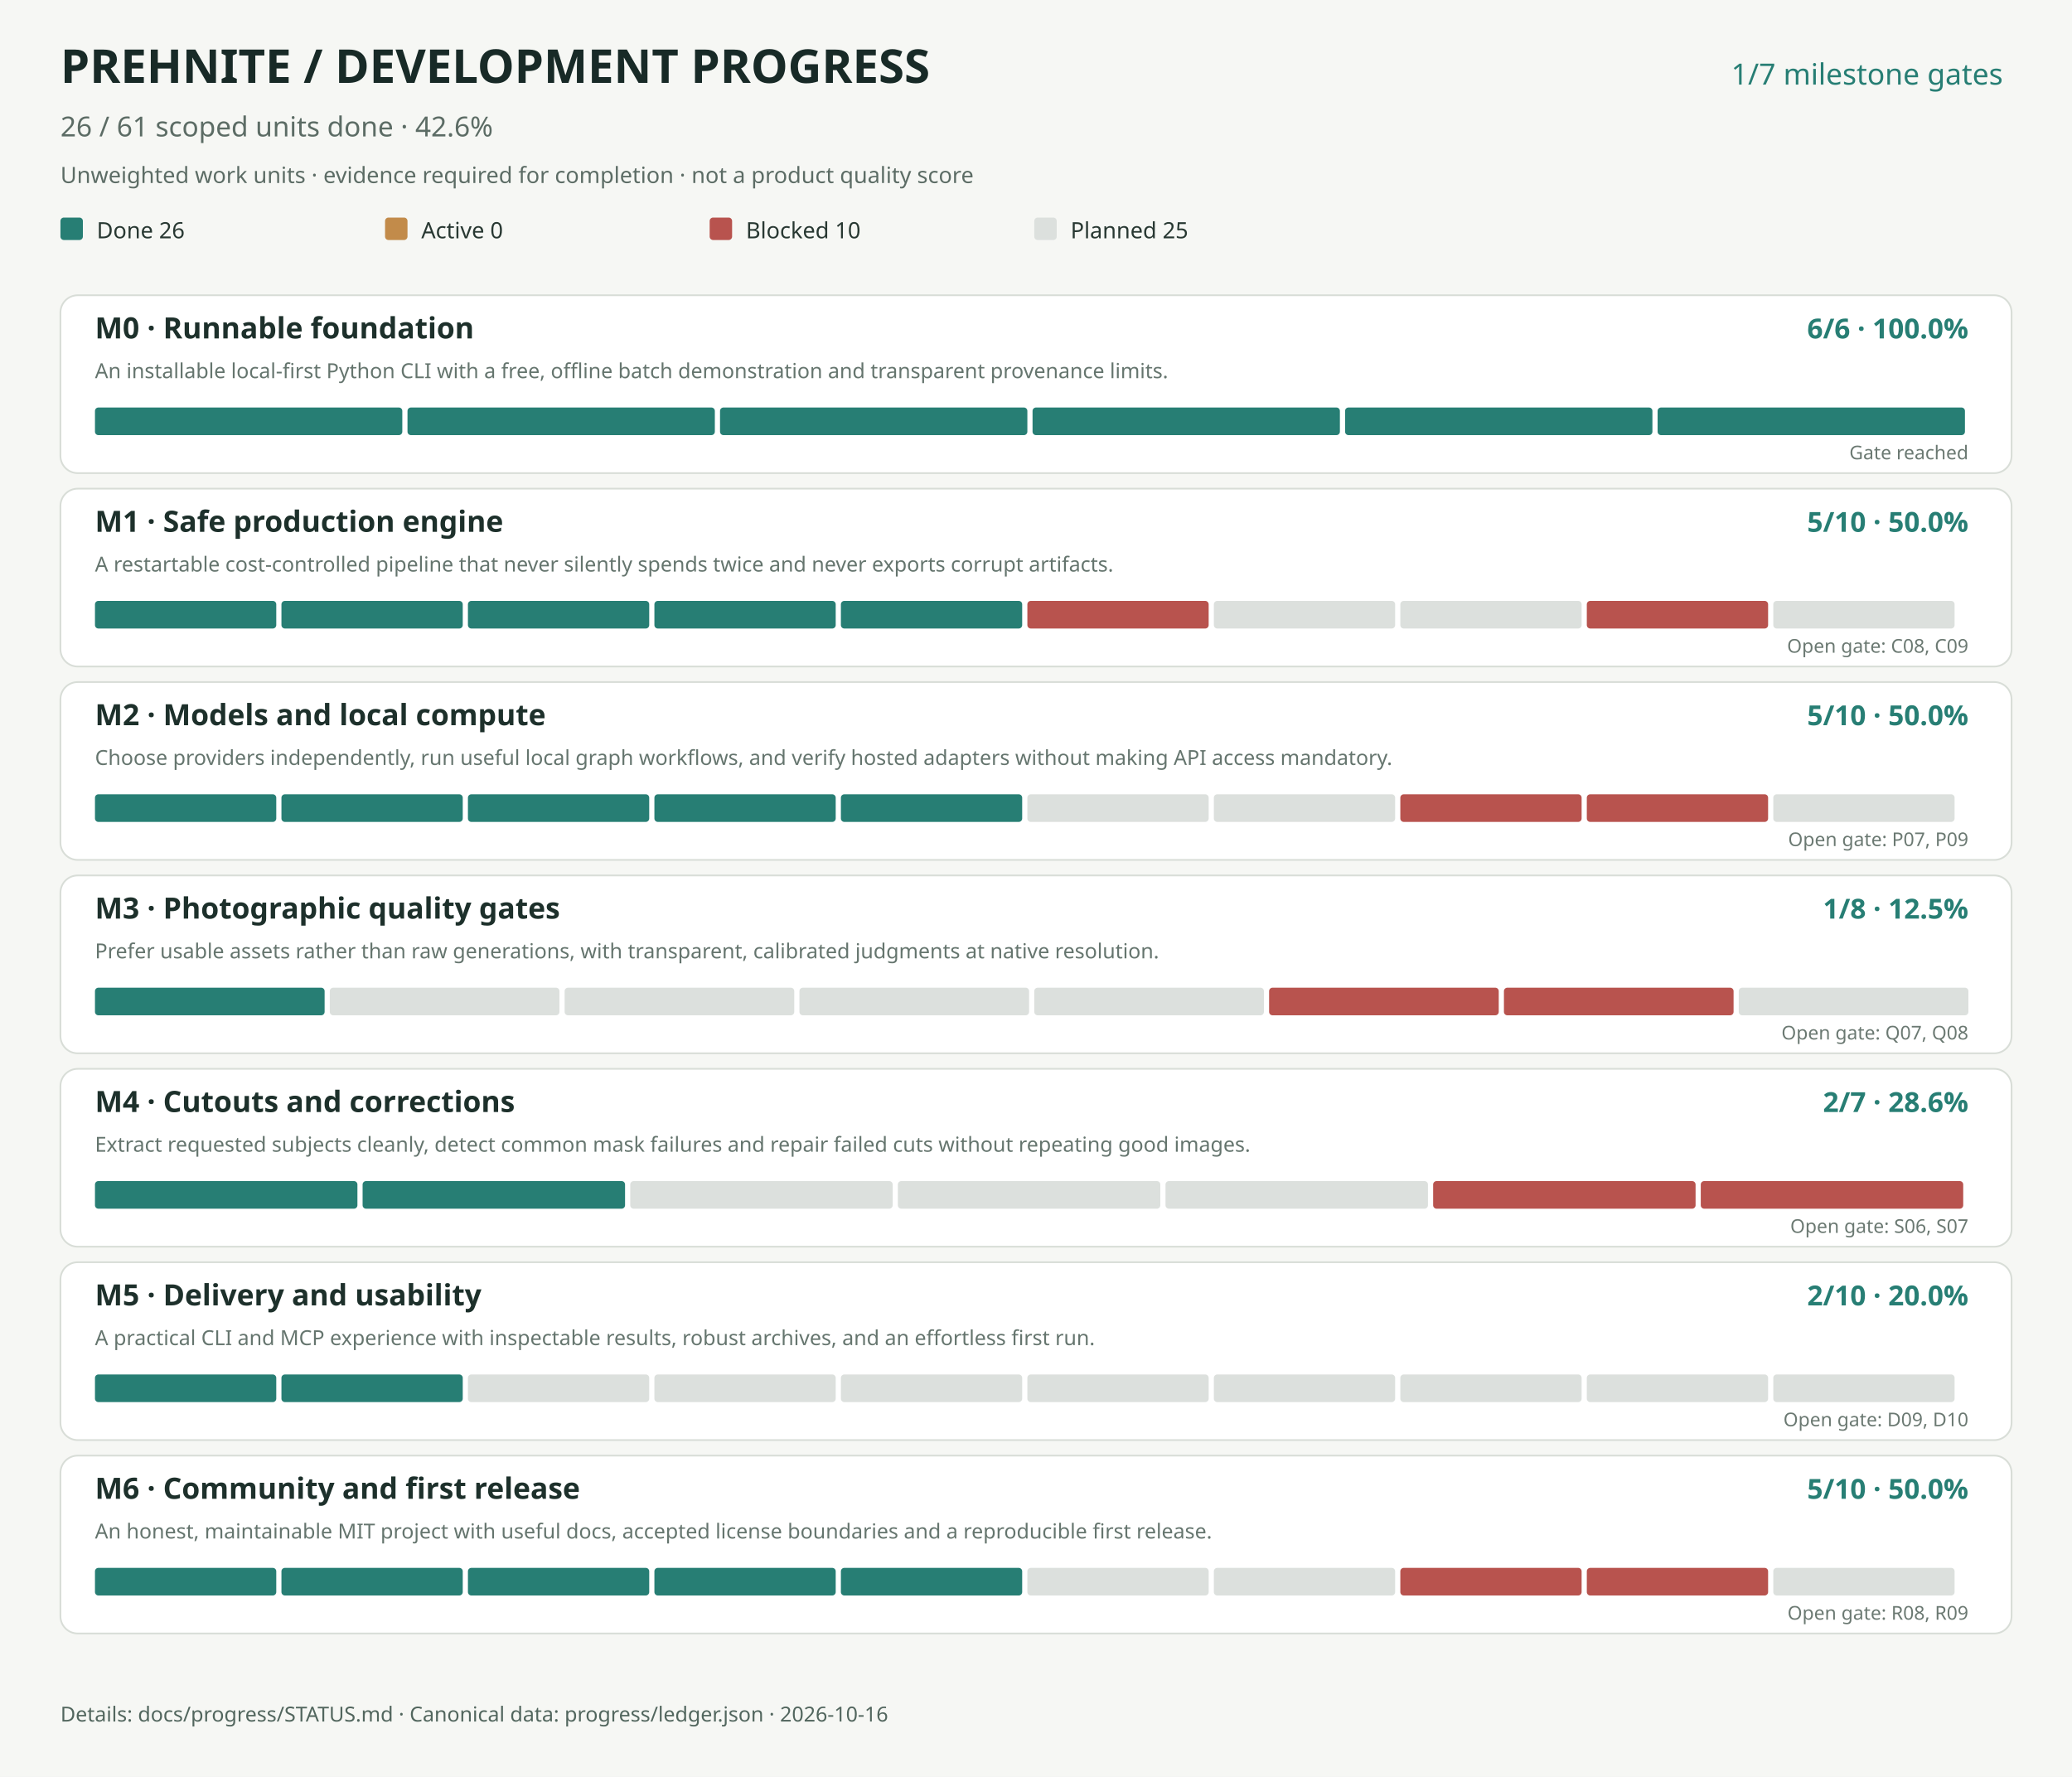
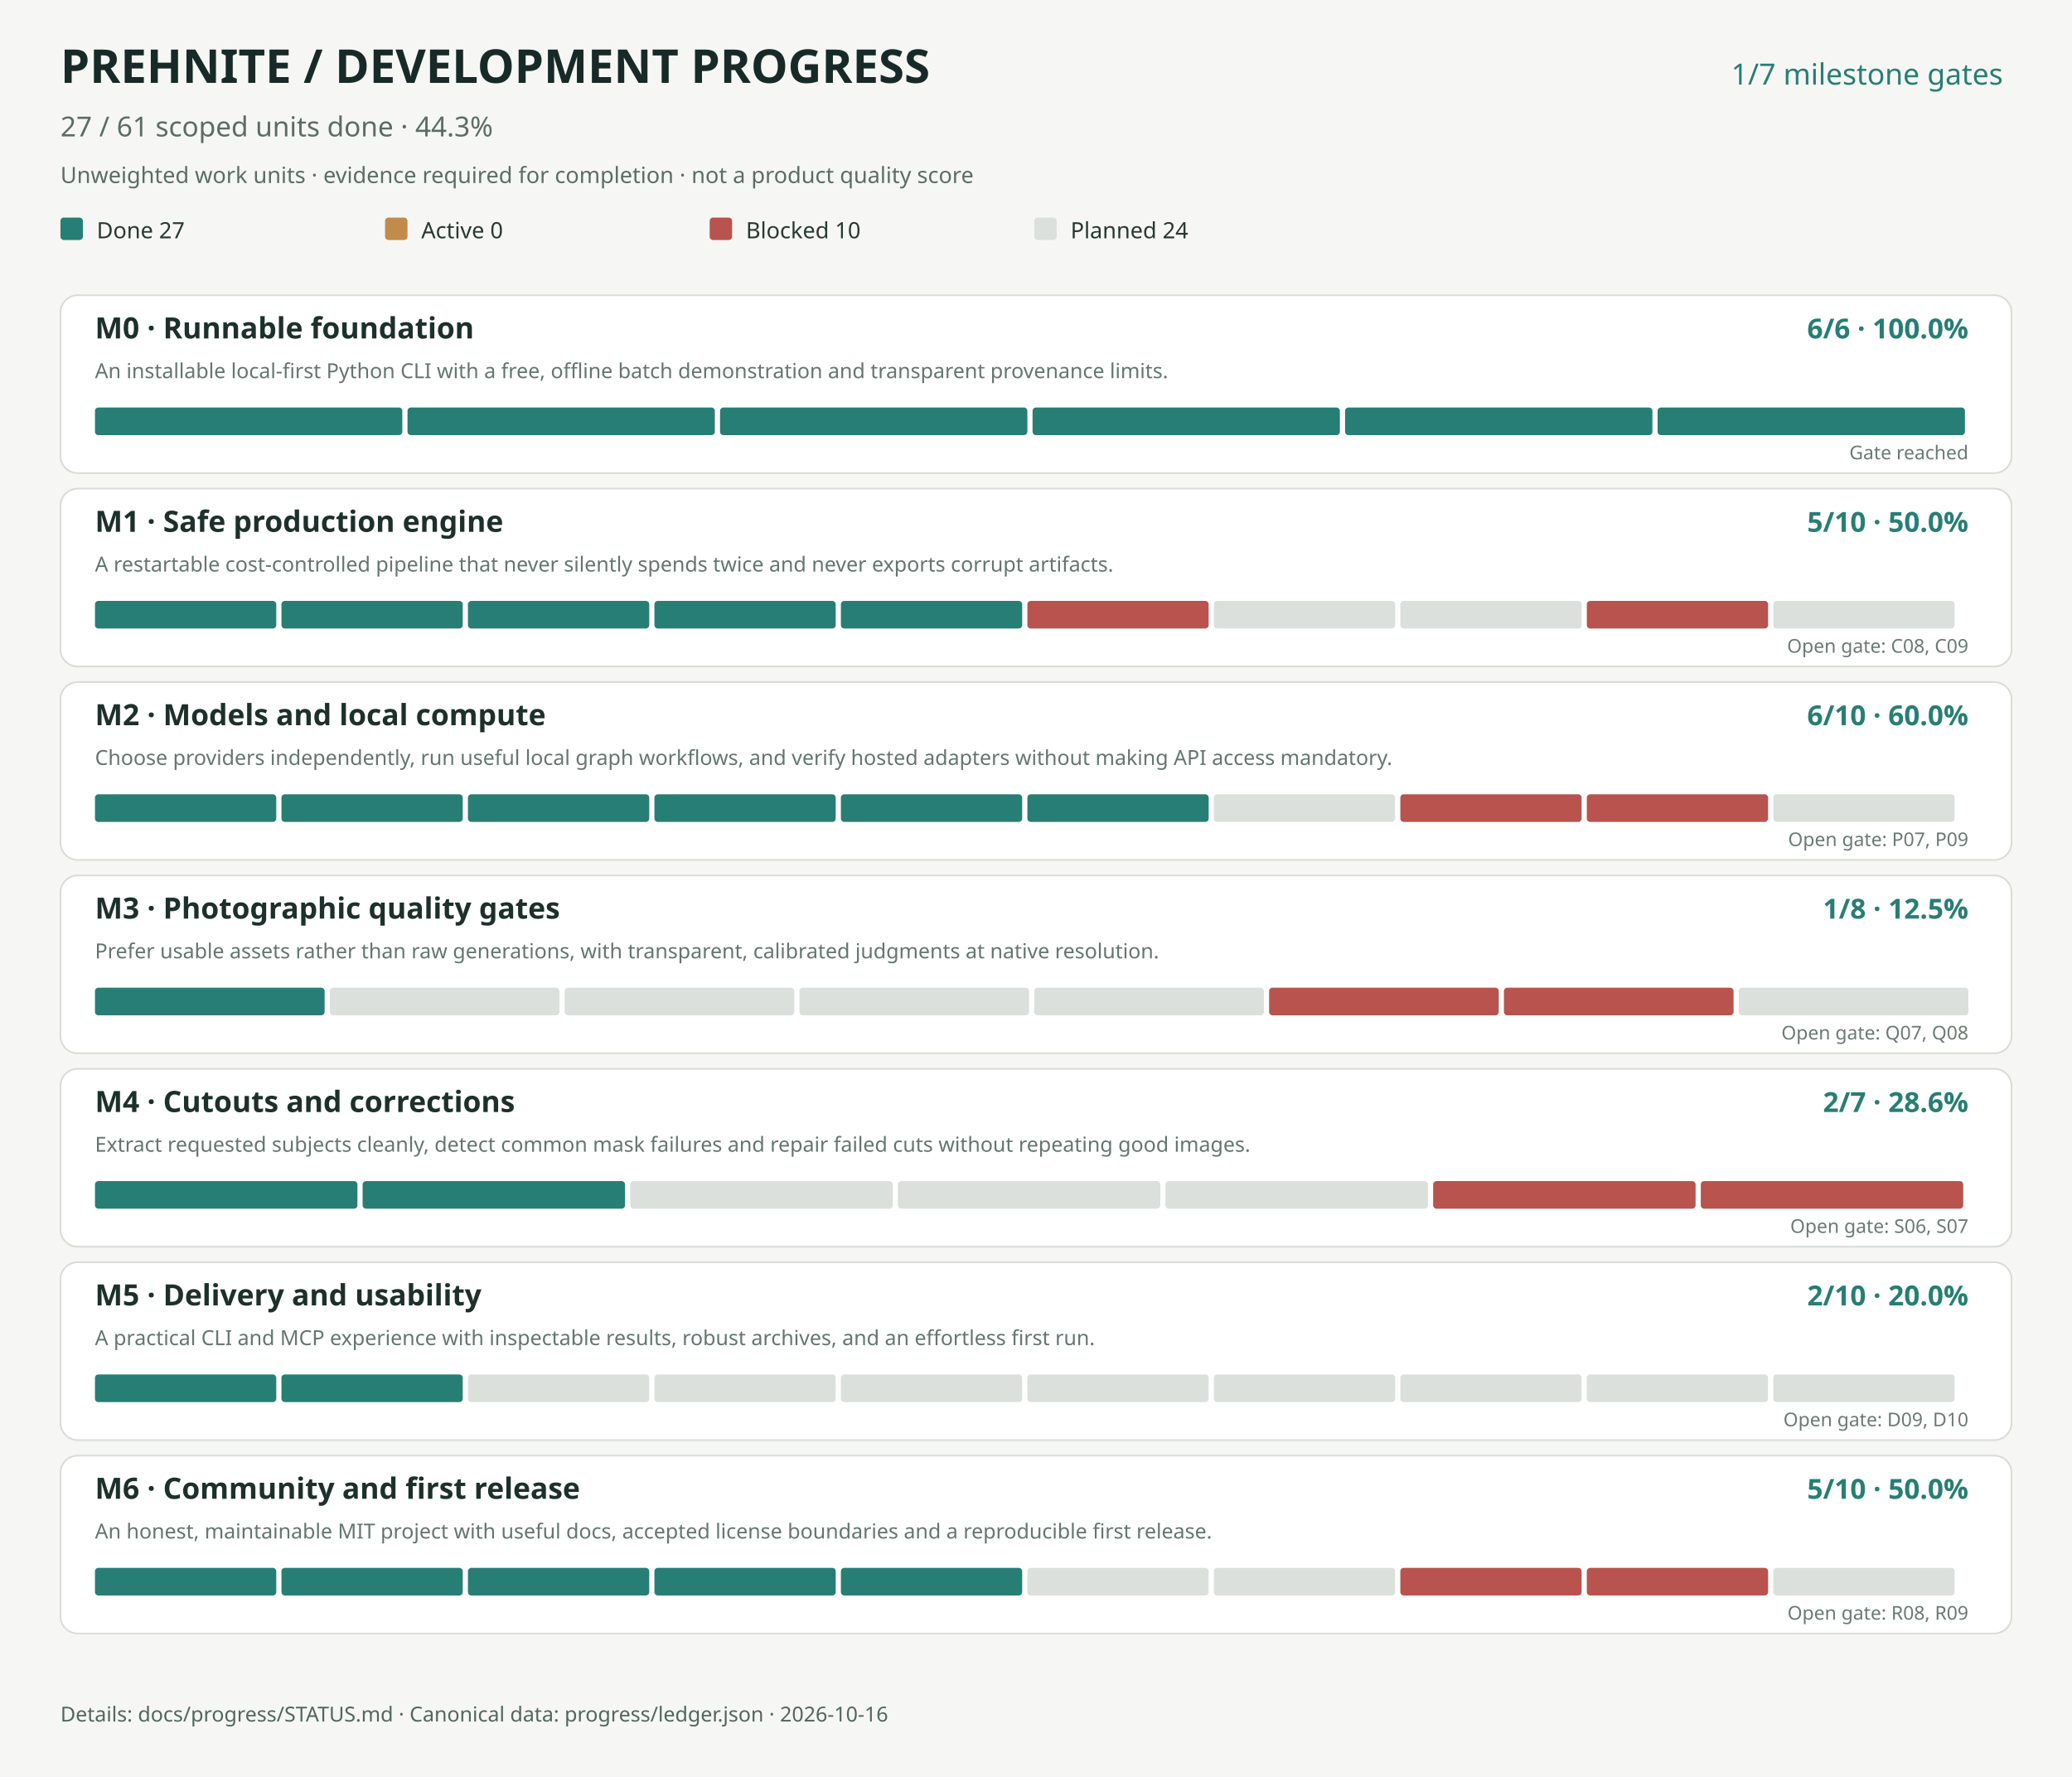
<svg xmlns="http://www.w3.org/2000/svg" width="1200" height="1029" viewBox="0 0 1200 1029" role="img" aria-label="Prehnite evidence-backed milestone progress">
  <rect width="1200" height="1029" fill="#f6f7f4" />
  <g font-family="system-ui,Segoe UI,sans-serif">
    <text x="35" y="48" font-size="27" font-weight="700" fill="#182a27">PREHNITE / DEVELOPMENT PROGRESS</text>
-     <text x="35" y="79" font-size="16" fill="#5c6c65">26 / 61 scoped units done · 42.6%</text>
+     <text x="35" y="79" font-size="16" fill="#5c6c65">27 / 61 scoped units done · 44.3%</text>
    <text x="1160" y="49" text-anchor="end" font-size="17" fill="#277e74">1/7 milestone gates</text>
    <text x="35" y="106" font-size="13" fill="#5c6c65">Unweighted work units · evidence required for completion · not a product quality score</text>
    <rect x="35" y="126" width="13" height="13" rx="2" fill="#277e74" />
-     <text x="56" y="138" font-size="13" fill="#283832">Done 26</text>
+     <text x="56" y="138" font-size="13" fill="#283832">Done 27</text>
    <rect x="223" y="126" width="13" height="13" rx="2" fill="#c28b4a" />
    <text x="244" y="138" font-size="13" fill="#283832">Active 0</text>
    <rect x="411" y="126" width="13" height="13" rx="2" fill="#b8534e" />
    <text x="432" y="138" font-size="13" fill="#283832">Blocked 10</text>
    <rect x="599" y="126" width="13" height="13" rx="2" fill="#dce0dd" />
-     <text x="620" y="138" font-size="13" fill="#283832">Planned 25</text>
+     <text x="620" y="138" font-size="13" fill="#283832">Planned 24</text>
    <rect x="35" y="171" width="1130" height="103" rx="10" fill="#fff" stroke="#d8ddd7" />
    <text x="55" y="196" font-size="17" font-weight="650" fill="#1d302b">M0 · Runnable foundation</text>
    <text x="1140" y="196" font-size="16" text-anchor="end" font-weight="650" fill="#277e74">6/6 · 100.0%</text>
    <text x="55" y="219" font-size="12" fill="#65756e">An installable local-first Python CLI with a free, offline batch demonstration and transparent provenance limits.</text>
    <g>
      <rect x="55" y="236" width="178" height="16" rx="2" fill="#277e74" />
    </g>
    <g>
      <rect x="236" y="236" width="178" height="16" rx="2" fill="#277e74" />
    </g>
    <g>
      <rect x="417" y="236" width="178" height="16" rx="2" fill="#277e74" />
    </g>
    <g>
      <rect x="598" y="236" width="178" height="16" rx="2" fill="#277e74" />
    </g>
    <g>
      <rect x="779" y="236" width="178" height="16" rx="2" fill="#277e74" />
    </g>
    <g>
      <rect x="960" y="236" width="178" height="16" rx="2" fill="#277e74" />
    </g>
    <text x="1140" y="266" text-anchor="end" font-size="11" fill="#6b7972">Gate reached</text>
    <rect x="35" y="283" width="1130" height="103" rx="10" fill="#fff" stroke="#d8ddd7" />
    <text x="55" y="308" font-size="17" font-weight="650" fill="#1d302b">M1 · Safe production engine</text>
    <text x="1140" y="308" font-size="16" text-anchor="end" font-weight="650" fill="#277e74">5/10 · 50.0%</text>
    <text x="55" y="331" font-size="12" fill="#65756e">A restartable cost-controlled pipeline that never silently spends twice and never exports corrupt artifacts.</text>
    <g>
      <rect x="55" y="348" width="105" height="16" rx="2" fill="#277e74" />
    </g>
    <g>
      <rect x="163" y="348" width="105" height="16" rx="2" fill="#277e74" />
    </g>
    <g>
      <rect x="271" y="348" width="105" height="16" rx="2" fill="#277e74" />
    </g>
    <g>
      <rect x="379" y="348" width="105" height="16" rx="2" fill="#277e74" />
    </g>
    <g>
      <rect x="487" y="348" width="105" height="16" rx="2" fill="#277e74" />
    </g>
    <g>
      <rect x="595" y="348" width="105" height="16" rx="2" fill="#b8534e" />
    </g>
    <g>
      <rect x="703" y="348" width="105" height="16" rx="2" fill="#dce0dd" />
    </g>
    <g>
      <rect x="811" y="348" width="105" height="16" rx="2" fill="#dce0dd" />
    </g>
    <g>
      <rect x="919" y="348" width="105" height="16" rx="2" fill="#b8534e" />
    </g>
    <g>
      <rect x="1027" y="348" width="105" height="16" rx="2" fill="#dce0dd" />
    </g>
    <text x="1140" y="378" text-anchor="end" font-size="11" fill="#6b7972">Open gate: C08, C09</text>
    <rect x="35" y="395" width="1130" height="103" rx="10" fill="#fff" stroke="#d8ddd7" />
    <text x="55" y="420" font-size="17" font-weight="650" fill="#1d302b">M2 · Models and local compute</text>
-     <text x="1140" y="420" font-size="16" text-anchor="end" font-weight="650" fill="#277e74">5/10 · 50.0%</text>
+     <text x="1140" y="420" font-size="16" text-anchor="end" font-weight="650" fill="#277e74">6/10 · 60.0%</text>
    <text x="55" y="443" font-size="12" fill="#65756e">Choose providers independently, run useful local graph workflows, and verify hosted adapters without making API access mandatory.</text>
    <g>
      <rect x="55" y="460" width="105" height="16" rx="2" fill="#277e74" />
    </g>
    <g>
      <rect x="163" y="460" width="105" height="16" rx="2" fill="#277e74" />
    </g>
    <g>
      <rect x="271" y="460" width="105" height="16" rx="2" fill="#277e74" />
    </g>
    <g>
      <rect x="379" y="460" width="105" height="16" rx="2" fill="#277e74" />
    </g>
    <g>
      <rect x="487" y="460" width="105" height="16" rx="2" fill="#277e74" />
    </g>
    <g>
-       <rect x="595" y="460" width="105" height="16" rx="2" fill="#dce0dd" />
+       <rect x="595" y="460" width="105" height="16" rx="2" fill="#277e74" />
    </g>
    <g>
      <rect x="703" y="460" width="105" height="16" rx="2" fill="#dce0dd" />
    </g>
    <g>
      <rect x="811" y="460" width="105" height="16" rx="2" fill="#b8534e" />
    </g>
    <g>
      <rect x="919" y="460" width="105" height="16" rx="2" fill="#b8534e" />
    </g>
    <g>
      <rect x="1027" y="460" width="105" height="16" rx="2" fill="#dce0dd" />
    </g>
    <text x="1140" y="490" text-anchor="end" font-size="11" fill="#6b7972">Open gate: P07, P09</text>
    <rect x="35" y="507" width="1130" height="103" rx="10" fill="#fff" stroke="#d8ddd7" />
    <text x="55" y="532" font-size="17" font-weight="650" fill="#1d302b">M3 · Photographic quality gates</text>
    <text x="1140" y="532" font-size="16" text-anchor="end" font-weight="650" fill="#277e74">1/8 · 12.5%</text>
    <text x="55" y="555" font-size="12" fill="#65756e">Prefer usable assets rather than raw generations, with transparent, calibrated judgments at native resolution.</text>
    <g>
      <rect x="55" y="572" width="133" height="16" rx="2" fill="#277e74" />
    </g>
    <g>
      <rect x="191" y="572" width="133" height="16" rx="2" fill="#dce0dd" />
    </g>
    <g>
      <rect x="327" y="572" width="133" height="16" rx="2" fill="#dce0dd" />
    </g>
    <g>
      <rect x="463" y="572" width="133" height="16" rx="2" fill="#dce0dd" />
    </g>
    <g>
      <rect x="599" y="572" width="133" height="16" rx="2" fill="#dce0dd" />
    </g>
    <g>
      <rect x="735" y="572" width="133" height="16" rx="2" fill="#b8534e" />
    </g>
    <g>
      <rect x="871" y="572" width="133" height="16" rx="2" fill="#b8534e" />
    </g>
    <g>
      <rect x="1007" y="572" width="133" height="16" rx="2" fill="#dce0dd" />
    </g>
    <text x="1140" y="602" text-anchor="end" font-size="11" fill="#6b7972">Open gate: Q07, Q08</text>
    <rect x="35" y="619" width="1130" height="103" rx="10" fill="#fff" stroke="#d8ddd7" />
    <text x="55" y="644" font-size="17" font-weight="650" fill="#1d302b">M4 · Cutouts and corrections</text>
    <text x="1140" y="644" font-size="16" text-anchor="end" font-weight="650" fill="#277e74">2/7 · 28.6%</text>
    <text x="55" y="667" font-size="12" fill="#65756e">Extract requested subjects cleanly, detect common mask failures and repair failed cuts without repeating good images.</text>
    <g>
      <rect x="55" y="684" width="152" height="16" rx="2" fill="#277e74" />
    </g>
    <g>
      <rect x="210" y="684" width="152" height="16" rx="2" fill="#277e74" />
    </g>
    <g>
      <rect x="365" y="684" width="152" height="16" rx="2" fill="#dce0dd" />
    </g>
    <g>
      <rect x="520" y="684" width="152" height="16" rx="2" fill="#dce0dd" />
    </g>
    <g>
      <rect x="675" y="684" width="152" height="16" rx="2" fill="#dce0dd" />
    </g>
    <g>
      <rect x="830" y="684" width="152" height="16" rx="2" fill="#b8534e" />
    </g>
    <g>
      <rect x="985" y="684" width="152" height="16" rx="2" fill="#b8534e" />
    </g>
    <text x="1140" y="714" text-anchor="end" font-size="11" fill="#6b7972">Open gate: S06, S07</text>
    <rect x="35" y="731" width="1130" height="103" rx="10" fill="#fff" stroke="#d8ddd7" />
    <text x="55" y="756" font-size="17" font-weight="650" fill="#1d302b">M5 · Delivery and usability</text>
    <text x="1140" y="756" font-size="16" text-anchor="end" font-weight="650" fill="#277e74">2/10 · 20.0%</text>
    <text x="55" y="779" font-size="12" fill="#65756e">A practical CLI and MCP experience with inspectable results, robust archives, and an effortless first run.</text>
    <g>
      <rect x="55" y="796" width="105" height="16" rx="2" fill="#277e74" />
    </g>
    <g>
      <rect x="163" y="796" width="105" height="16" rx="2" fill="#277e74" />
    </g>
    <g>
      <rect x="271" y="796" width="105" height="16" rx="2" fill="#dce0dd" />
    </g>
    <g>
      <rect x="379" y="796" width="105" height="16" rx="2" fill="#dce0dd" />
    </g>
    <g>
      <rect x="487" y="796" width="105" height="16" rx="2" fill="#dce0dd" />
    </g>
    <g>
      <rect x="595" y="796" width="105" height="16" rx="2" fill="#dce0dd" />
    </g>
    <g>
      <rect x="703" y="796" width="105" height="16" rx="2" fill="#dce0dd" />
    </g>
    <g>
      <rect x="811" y="796" width="105" height="16" rx="2" fill="#dce0dd" />
    </g>
    <g>
      <rect x="919" y="796" width="105" height="16" rx="2" fill="#dce0dd" />
    </g>
    <g>
      <rect x="1027" y="796" width="105" height="16" rx="2" fill="#dce0dd" />
    </g>
    <text x="1140" y="826" text-anchor="end" font-size="11" fill="#6b7972">Open gate: D09, D10</text>
    <rect x="35" y="843" width="1130" height="103" rx="10" fill="#fff" stroke="#d8ddd7" />
    <text x="55" y="868" font-size="17" font-weight="650" fill="#1d302b">M6 · Community and first release</text>
    <text x="1140" y="868" font-size="16" text-anchor="end" font-weight="650" fill="#277e74">5/10 · 50.0%</text>
    <text x="55" y="891" font-size="12" fill="#65756e">An honest, maintainable MIT project with useful docs, accepted license boundaries and a reproducible first release.</text>
    <g>
      <rect x="55" y="908" width="105" height="16" rx="2" fill="#277e74" />
    </g>
    <g>
      <rect x="163" y="908" width="105" height="16" rx="2" fill="#277e74" />
    </g>
    <g>
      <rect x="271" y="908" width="105" height="16" rx="2" fill="#277e74" />
    </g>
    <g>
      <rect x="379" y="908" width="105" height="16" rx="2" fill="#277e74" />
    </g>
    <g>
      <rect x="487" y="908" width="105" height="16" rx="2" fill="#277e74" />
    </g>
    <g>
      <rect x="595" y="908" width="105" height="16" rx="2" fill="#dce0dd" />
    </g>
    <g>
      <rect x="703" y="908" width="105" height="16" rx="2" fill="#dce0dd" />
    </g>
    <g>
      <rect x="811" y="908" width="105" height="16" rx="2" fill="#b8534e" />
    </g>
    <g>
      <rect x="919" y="908" width="105" height="16" rx="2" fill="#b8534e" />
    </g>
    <g>
      <rect x="1027" y="908" width="105" height="16" rx="2" fill="#dce0dd" />
    </g>
    <text x="1140" y="938" text-anchor="end" font-size="11" fill="#6b7972">Open gate: R08, R09</text>
    <text x="35" y="997" font-size="12" fill="#52665e">Details: docs/progress/STATUS.md · Canonical data: progress/ledger.json · 2026-10-16</text>
  </g>
</svg>
